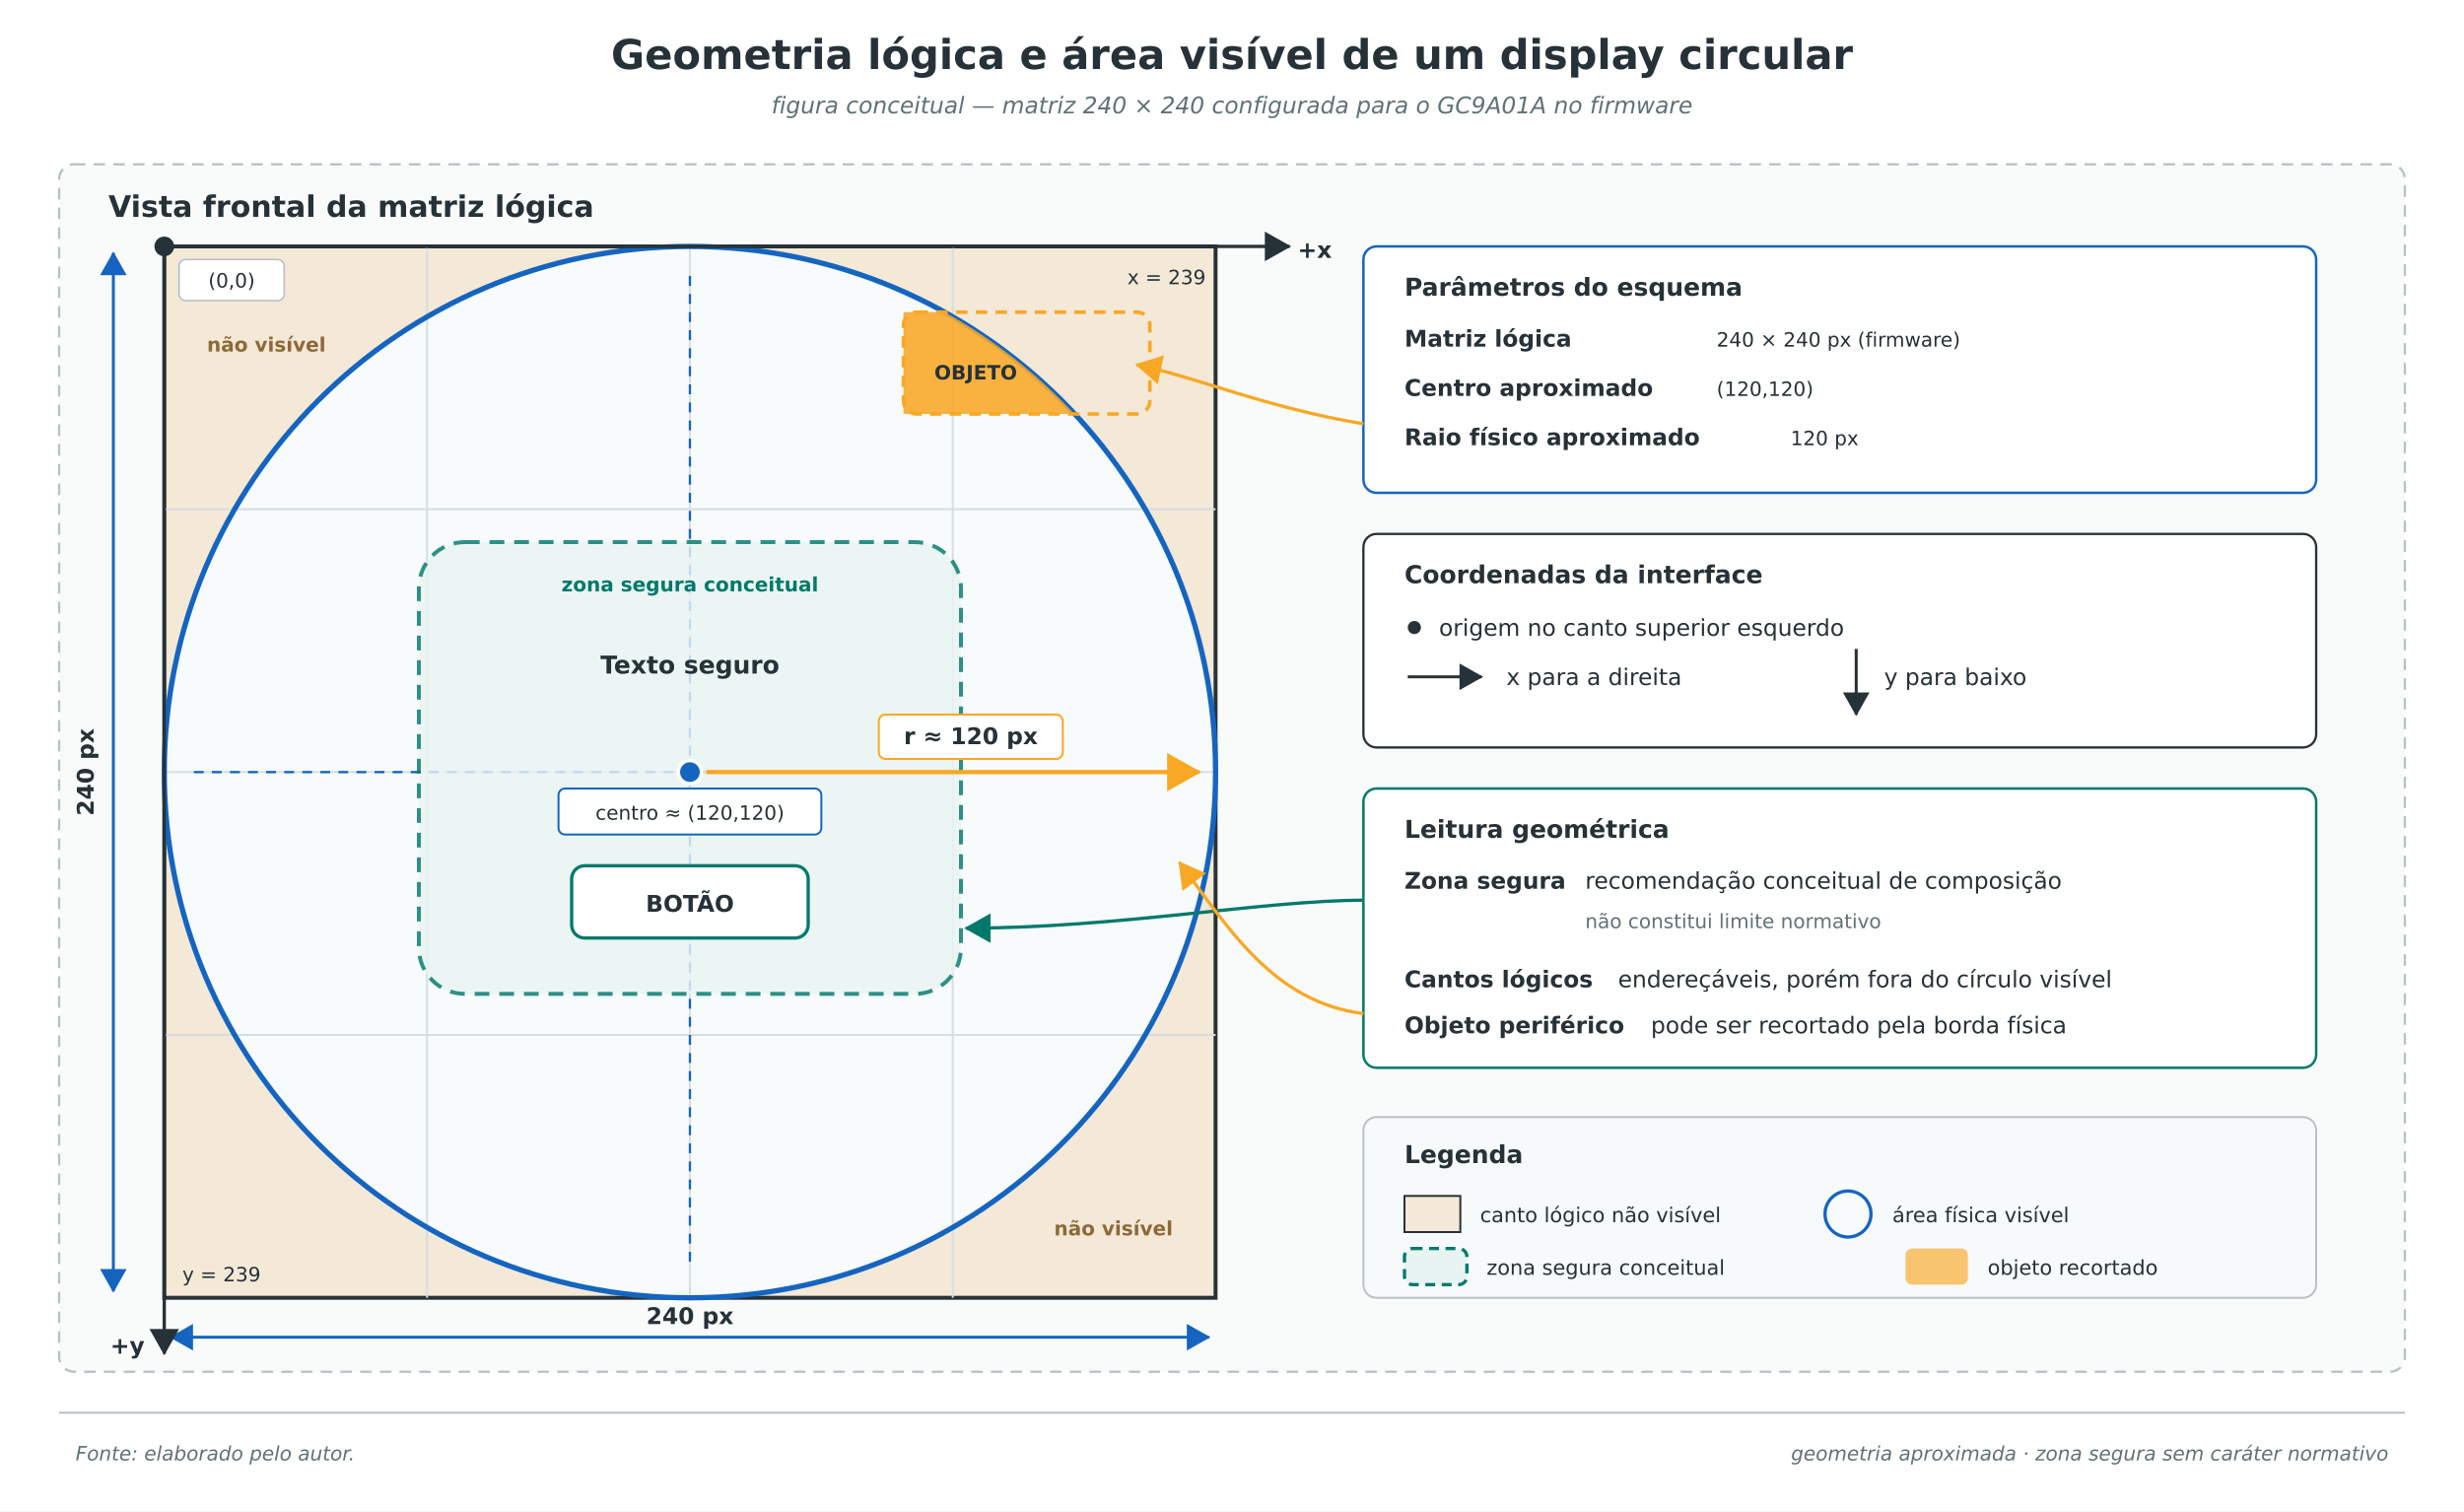
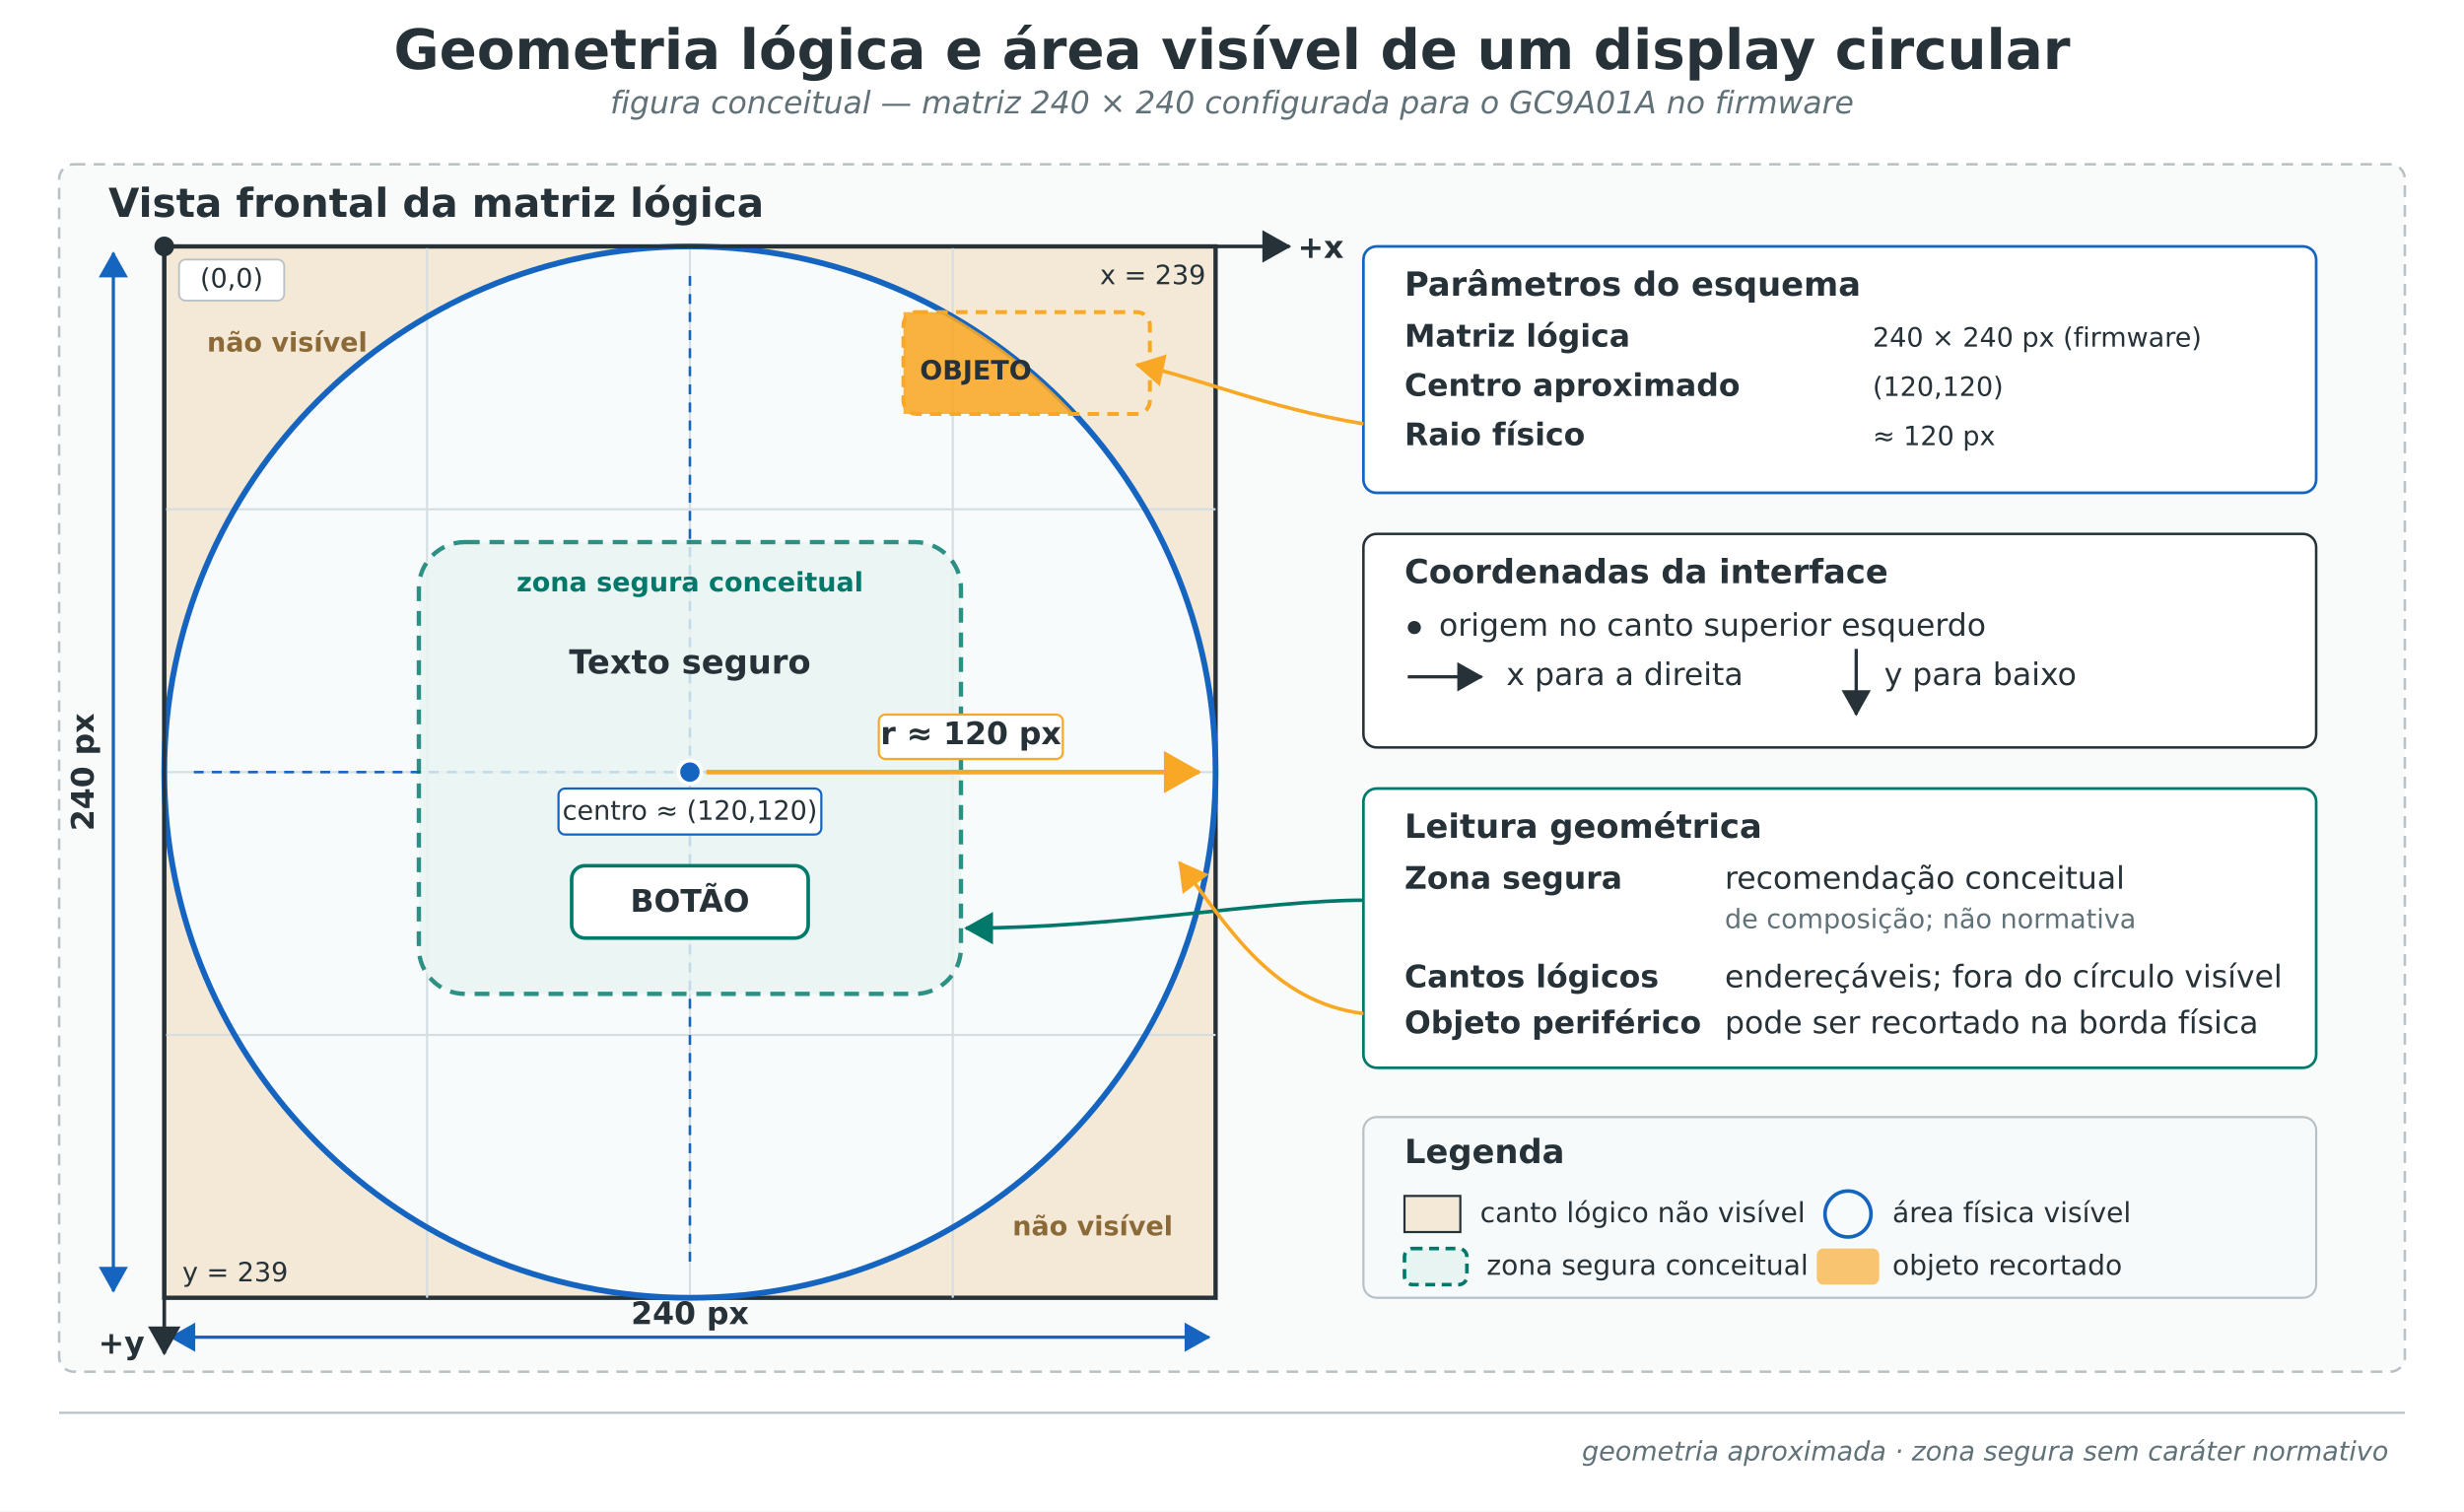
<svg xmlns="http://www.w3.org/2000/svg" viewBox="0 0 1500 920" width="1500" height="920" font-family="DejaVu Sans, Liberation Sans, sans-serif" role="img" aria-label="Esquema conceitual da matriz lógica quadrada de 240 por 240 pixels de um display circular. O círculo físico visível tem centro aproximado em 120,120 e raio aproximado de 120 pixels. A origem está no canto superior esquerdo, x cresce para a direita e y para baixo. Os cantos lógicos ficam fora da área física visível.">
  <defs>
    <marker id="arrowGraphite" markerWidth="9" markerHeight="9" refX="7.5" refY="4.5" orient="auto">
      <path d="M0,0 L8,4.5 L0,9 Z" fill="#263238" />
    </marker>
    <marker id="arrowBlue" markerWidth="9" markerHeight="9" refX="7.5" refY="4.5" orient="auto">
      <path d="M0,0 L8,4.5 L0,9 Z" fill="#1565C0" />
    </marker>
    <marker id="arrowBlueStart" markerWidth="9" markerHeight="9" refX="0.5" refY="4.5" orient="auto">
      <path d="M8,0 L0,4.5 L8,9 Z" fill="#1565C0" />
    </marker>
    <marker id="arrowTeal" markerWidth="9" markerHeight="9" refX="7.5" refY="4.5" orient="auto">
      <path d="M0,0 L8,4.5 L0,9 Z" fill="#00796B" />
    </marker>
    <marker id="arrowAmber" markerWidth="9" markerHeight="9" refX="7.5" refY="4.5" orient="auto">
      <path d="M0,0 L8,4.5 L0,9 Z" fill="#F9A825" />
    </marker>
    <style>
-       .title       { font-size: 25px; font-weight: 700; fill: #263238; }
-       .subtitle    { font-size: 14px; font-style: italic; fill: #607178; }
-       .panel       { font-size: 18px; font-weight: 700; fill: #263238; }
-       .heading     { font-size: 15px; font-weight: 700; fill: #263238; }
-       .label       { font-size: 14px; fill: #263238; }
-       .label-bold  { font-size: 14px; font-weight: 700; fill: #263238; }
-       .small       { font-size: 12px; fill: #607178; }
-       .small-bold  { font-size: 12px; font-weight: 700; }
-       .coordinate  { font-size: 12px; fill: #263238; }
-       .legend      { font-size: 12.5px; fill: #263238; }
-       .note        { font-size: 12px; font-style: italic; fill: #607178; }
+       .title       { font-size: 33.75px; font-weight: 700; fill: #263238; }
+       .subtitle    { font-size: 18.90px; font-style: italic; fill: #607178; }
+       .panel       { font-size: 24.30px; font-weight: 700; fill: #263238; }
+       .heading     { font-size: 20.25px; font-weight: 700; fill: #263238; }
+       .label       { font-size: 18.90px; fill: #263238; }
+       .label-bold  { font-size: 18.90px; font-weight: 700; fill: #263238; }
+       .small       { font-size: 16.20px; fill: #607178; }
+       .small-bold  { font-size: 16.20px; font-weight: 700; }
+       .coordinate  { font-size: 16.20px; fill: #263238; }
+       .legend      { font-size: 16.88px; fill: #263238; }
+       .note        { font-size: 16.20px; font-style: italic; fill: #607178; }
    </style>
  </defs>
  <rect x="0" y="0" width="1500" height="920" fill="#FFFFFF" />
  <text x="750" y="42" text-anchor="middle" class="title">Geometria lógica e área visível de um display circular</text>
  <text x="750" y="69" text-anchor="middle" class="subtitle">figura conceitual — matriz 240 × 240 configurada para o GC9A01A no firmware</text>
-   <rect x="36" y="100" width="1428" height="735" rx="9" fill="#F9FBFB" stroke="#B8C1C5" stroke-width="1.4" stroke-dasharray="7 5" />
+   <rect x="36" y="100" width="1428" height="735" rx="9" fill="#F9FBFB" stroke="#B8C1C5" stroke-width="1.54" stroke-dasharray="7 5" />
  <text x="66" y="132" class="panel">Vista frontal da matriz lógica</text>
-   <rect x="100" y="150" width="640" height="640" fill="#F4E8D7" stroke="#263238" stroke-width="2.4" />
+   <rect x="100" y="150" width="640" height="640" fill="#F4E8D7" stroke="#263238" stroke-width="2.64" />
  <circle cx="420" cy="470" r="320" fill="#F7FBFC" />
-   <g stroke="#D6DEE1" stroke-width="1.2">
+   <g stroke="#D6DEE1" stroke-width="1.32">
    <line x1="260" y1="150" x2="260" y2="790" />
    <line x1="420" y1="150" x2="420" y2="790" />
    <line x1="580" y1="150" x2="580" y2="790" />
    <line x1="100" y1="310" x2="740" y2="310" />
    <line x1="100" y1="470" x2="740" y2="470" />
    <line x1="100" y1="630" x2="740" y2="630" />
  </g>
-   <circle cx="420" cy="470" r="320" fill="none" stroke="#1565C0" stroke-width="3.2" />
-   <line x1="104" y1="814" x2="736" y2="814" stroke="#1565C0" stroke-width="1.8" marker-start="url(#arrowBlueStart)" marker-end="url(#arrowBlue)" />
+   <circle cx="420" cy="470" r="320" fill="none" stroke="#1565C0" stroke-width="3.52" />
+   <line x1="104" y1="814" x2="736" y2="814" stroke="#1565C0" stroke-width="1.98" marker-start="url(#arrowBlueStart)" marker-end="url(#arrowBlue)" />
  <text x="420" y="806" text-anchor="middle" class="label-bold" fill="#1565C0">240 px</text>
-   <line x1="69" y1="154" x2="69" y2="786" stroke="#1565C0" stroke-width="1.8" marker-start="url(#arrowBlueStart)" marker-end="url(#arrowBlue)" />
+   <line x1="69" y1="154" x2="69" y2="786" stroke="#1565C0" stroke-width="1.98" marker-start="url(#arrowBlueStart)" marker-end="url(#arrowBlue)" />
  <text transform="rotate(-90 57 470)" x="57" y="470" text-anchor="middle" class="label-bold" fill="#1565C0">240 px</text>
  <circle cx="100" cy="150" r="6" fill="#263238" />
-   <line x1="100" y1="150" x2="785" y2="150" stroke="#263238" stroke-width="2" marker-end="url(#arrowGraphite)" />
-   <line x1="100" y1="150" x2="100" y2="824" stroke="#263238" stroke-width="2" marker-end="url(#arrowGraphite)" />
+   <line x1="100" y1="150" x2="785" y2="150" stroke="#263238" stroke-width="2.20" marker-end="url(#arrowGraphite)" />
+   <line x1="100" y1="150" x2="100" y2="824" stroke="#263238" stroke-width="2.20" marker-end="url(#arrowGraphite)" />
  <text x="790" y="157" class="label-bold">+x</text>
  <text x="88" y="824" text-anchor="end" class="label-bold">+y</text>
-   <rect x="109" y="158" width="64" height="25" rx="4" fill="#FFFFFF" stroke="#B8C1C5" stroke-width="1" />
+   <rect x="109" y="158" width="64" height="25" rx="4" fill="#FFFFFF" stroke="#B8C1C5" stroke-width="1.10" />
  <text x="141" y="175" text-anchor="middle" class="coordinate">(0,0)</text>
  <text x="734" y="173" text-anchor="end" class="coordinate">x = 239</text>
  <text x="111" y="780" class="coordinate">y = 239</text>
-   <g stroke="#1565C0" stroke-width="1.4" stroke-dasharray="6 5">
+   <g stroke="#1565C0" stroke-width="1.54" stroke-dasharray="6 5">
    <line x1="420" y1="168" x2="420" y2="772" />
    <line x1="118" y1="470" x2="722" y2="470" />
  </g>
-   <rect x="255" y="330" width="330" height="275" rx="28" fill="#E8F4F2" opacity="0.82" stroke="#00796B" stroke-width="2.4" stroke-dasharray="9 6" />
+   <rect x="255" y="330" width="330" height="275" rx="28" fill="#E8F4F2" opacity="0.82" stroke="#00796B" stroke-width="2.64" stroke-dasharray="9 6" />
  <text x="420" y="360" text-anchor="middle" class="small-bold" fill="#00796B">zona segura conceitual</text>
  <text x="420" y="410" text-anchor="middle" class="heading" fill="#263238">Texto seguro</text>
-   <rect x="348" y="527" width="144" height="44" rx="8" fill="#FFFFFF" stroke="#00796B" stroke-width="2" />
+   <rect x="348" y="527" width="144" height="44" rx="8" fill="#FFFFFF" stroke="#00796B" stroke-width="2.20" />
  <text x="420" y="555" text-anchor="middle" class="label-bold" fill="#00796B">BOTÃO</text>
-   <rect x="550" y="190" width="150" height="62" rx="8" fill="none" stroke="#F9A825" stroke-width="2.2" stroke-dasharray="7 5" />
+   <rect x="550" y="190" width="150" height="62" rx="8" fill="none" stroke="#F9A825" stroke-width="2.42" stroke-dasharray="7 5" />
  <path d="M550 190 H575 A320 320 0 0 1 654 252 H550 Z" fill="#F9A825" opacity="0.88" />
  <text x="594" y="231" text-anchor="middle" class="small-bold" fill="#263238">OBJETO</text>
-   <circle cx="420" cy="470" r="7" fill="#1565C0" stroke="#FFFFFF" stroke-width="2" />
-   <rect x="340" y="480" width="160" height="28" rx="4" fill="#FFFFFF" stroke="#1565C0" stroke-width="1.2" />
+   <circle cx="420" cy="470" r="7" fill="#1565C0" stroke="#FFFFFF" stroke-width="2.20" />
+   <rect x="340" y="480" width="160" height="28" rx="4" fill="#FFFFFF" stroke="#1565C0" stroke-width="1.32" />
  <text x="420" y="499" text-anchor="middle" class="coordinate">centro ≈ (120,120)</text>
-   <line x1="430" y1="470" x2="730" y2="470" stroke="#F9A825" stroke-width="2.6" marker-end="url(#arrowAmber)" />
-   <rect x="535" y="435" width="112" height="27" rx="4" fill="#FFFFFF" stroke="#F9A825" stroke-width="1.2" />
+   <line x1="430" y1="470" x2="730" y2="470" stroke="#F9A825" stroke-width="2.86" marker-end="url(#arrowAmber)" />
+   <rect x="535" y="435" width="112" height="27" rx="4" fill="#FFFFFF" stroke="#F9A825" stroke-width="1.32" />
  <text x="591" y="453" text-anchor="middle" class="label-bold" fill="#9A6500">r ≈ 120 px</text>
  <text x="126" y="214" class="small-bold" fill="#8B6A38">não visível</text>
  <text x="714" y="752" text-anchor="end" class="small-bold" fill="#8B6A38">não visível</text>
-   <rect x="830" y="150" width="580" height="150" rx="8" fill="#FFFFFF" stroke="#1565C0" stroke-width="1.5" />
+   <rect x="830" y="150" width="580" height="150" rx="8" fill="#FFFFFF" stroke="#1565C0" stroke-width="1.65" />
  <text x="855" y="180" class="heading" fill="#1565C0">Parâmetros do esquema</text>
  <text x="855" y="211" class="label-bold">Matriz lógica</text>
-   <text x="1045" y="211" class="coordinate">240 × 240 px (firmware)</text>
+   <text x="1140" y="211" class="coordinate">240 × 240 px (firmware)</text>
  <text x="855" y="241" class="label-bold">Centro aproximado</text>
-   <text x="1045" y="241" class="coordinate">(120,120)</text>
-   <text x="855" y="271" class="label-bold">Raio físico aproximado</text>
-   <text x="1090" y="271" class="coordinate">120 px</text>
-   <rect x="830" y="325" width="580" height="130" rx="8" fill="#FFFFFF" stroke="#263238" stroke-width="1.4" />
+   <text x="1140" y="241" class="coordinate">(120,120)</text>
+   <text x="855" y="271" class="label-bold">Raio físico</text>
+   <text x="1140" y="271" class="coordinate">≈ 120 px</text>
+   <rect x="830" y="325" width="580" height="130" rx="8" fill="#FFFFFF" stroke="#263238" stroke-width="1.54" />
  <text x="855" y="355" class="heading">Coordenadas da interface</text>
  <circle cx="861" cy="382" r="4" fill="#263238" />
  <text x="876" y="387" class="label">origem no canto superior esquerdo</text>
-   <line x1="857" y1="412" x2="902" y2="412" stroke="#263238" stroke-width="1.8" marker-end="url(#arrowGraphite)" />
+   <line x1="857" y1="412" x2="902" y2="412" stroke="#263238" stroke-width="1.98" marker-end="url(#arrowGraphite)" />
  <text x="917" y="417" class="label">x para a direita</text>
-   <line x1="1130" y1="395" x2="1130" y2="435" stroke="#263238" stroke-width="1.8" marker-end="url(#arrowGraphite)" />
+   <line x1="1130" y1="395" x2="1130" y2="435" stroke="#263238" stroke-width="1.98" marker-end="url(#arrowGraphite)" />
  <text x="1147" y="417" class="label">y para baixo</text>
-   <rect x="830" y="480" width="580" height="170" rx="8" fill="#FFFFFF" stroke="#00796B" stroke-width="1.5" />
+   <rect x="830" y="480" width="580" height="170" rx="8" fill="#FFFFFF" stroke="#00796B" stroke-width="1.65" />
  <text x="855" y="510" class="heading" fill="#00796B">Leitura geométrica</text>
  <text x="855" y="541" class="label-bold" fill="#00796B">Zona segura</text>
-   <text x="965" y="541" class="label">recomendação conceitual de composição</text>
-   <text x="965" y="565" class="small">não constitui limite normativo</text>
+   <text x="1050" y="541" class="label">recomendação conceitual</text>
+   <text x="1050" y="565" class="small">de composição; não normativa</text>
  <text x="855" y="601" class="label-bold" fill="#9A6500">Cantos lógicos</text>
-   <text x="985" y="601" class="label">endereçáveis, porém fora do círculo visível</text>
+   <text x="1050" y="601" class="label">endereçáveis; fora do círculo visível</text>
  <text x="855" y="629" class="label-bold" fill="#9A6500">Objeto periférico</text>
-   <text x="1005" y="629" class="label">pode ser recortado pela borda física</text>
-   <path d="M830 548 C770 548 680 565 588 565" fill="none" stroke="#00796B" stroke-width="2" marker-end="url(#arrowTeal)" />
-   <path d="M830 617 C775 610 748 565 718 525" fill="none" stroke="#F9A825" stroke-width="2" marker-end="url(#arrowAmber)" />
-   <path d="M830 258 C770 248 730 230 692 222" fill="none" stroke="#F9A825" stroke-width="2" marker-end="url(#arrowAmber)" />
-   <rect x="830" y="680" width="580" height="110" rx="8" fill="#F7FAFB" stroke="#B8C1C5" stroke-width="1.2" />
+   <text x="1050" y="629" class="label">pode ser recortado na borda física</text>
+   <path d="M830 548 C770 548 680 565 588 565" fill="none" stroke="#00796B" stroke-width="2.20" marker-end="url(#arrowTeal)" />
+   <path d="M830 617 C775 610 748 565 718 525" fill="none" stroke="#F9A825" stroke-width="2.20" marker-end="url(#arrowAmber)" />
+   <path d="M830 258 C770 248 730 230 692 222" fill="none" stroke="#F9A825" stroke-width="2.20" marker-end="url(#arrowAmber)" />
+   <rect x="830" y="680" width="580" height="110" rx="8" fill="#F7FAFB" stroke="#B8C1C5" stroke-width="1.32" />
  <text x="855" y="708" class="heading">Legenda</text>
-   <rect x="855" y="728" width="34" height="22" fill="#F4E8D7" stroke="#263238" stroke-width="1.2" />
+   <rect x="855" y="728" width="34" height="22" fill="#F4E8D7" stroke="#263238" stroke-width="1.32" />
  <text x="901" y="744" class="legend">canto lógico não visível</text>
-   <circle cx="1125" cy="739" r="14" fill="#F7FBFC" stroke="#1565C0" stroke-width="2" />
+   <circle cx="1125" cy="739" r="14" fill="#F7FBFC" stroke="#1565C0" stroke-width="2.20" />
  <text x="1152" y="744" class="legend">área física visível</text>
-   <rect x="855" y="760" width="38" height="22" rx="5" fill="#E8F4F2" stroke="#00796B" stroke-width="2" stroke-dasharray="6 4" />
+   <rect x="855" y="760" width="38" height="22" rx="5" fill="#E8F4F2" stroke="#00796B" stroke-width="2.20" stroke-dasharray="6 4" />
  <text x="905" y="776" class="legend">zona segura conceitual</text>
-   <rect x="1160" y="760" width="38" height="22" rx="4" fill="#F9A825" opacity="0.65" />
-   <text x="1210" y="776" class="legend">objeto recortado</text>
-   <line x1="36" y1="860" x2="1464" y2="860" stroke="#B8C1C5" stroke-width="1.2" />
-   <text x="46" y="889" class="note">Fonte: elaborado pelo autor.</text>
+   <rect x="1106" y="760" width="38" height="22" rx="4" fill="#F9A825" opacity="0.65" />
+   <text x="1152" y="776" class="legend">objeto recortado</text>
+   <line x1="36" y1="860" x2="1464" y2="860" stroke="#B8C1C5" stroke-width="1.32" />
  <text x="1454" y="889" text-anchor="end" class="note">geometria aproximada · zona segura sem caráter normativo</text>
</svg>
